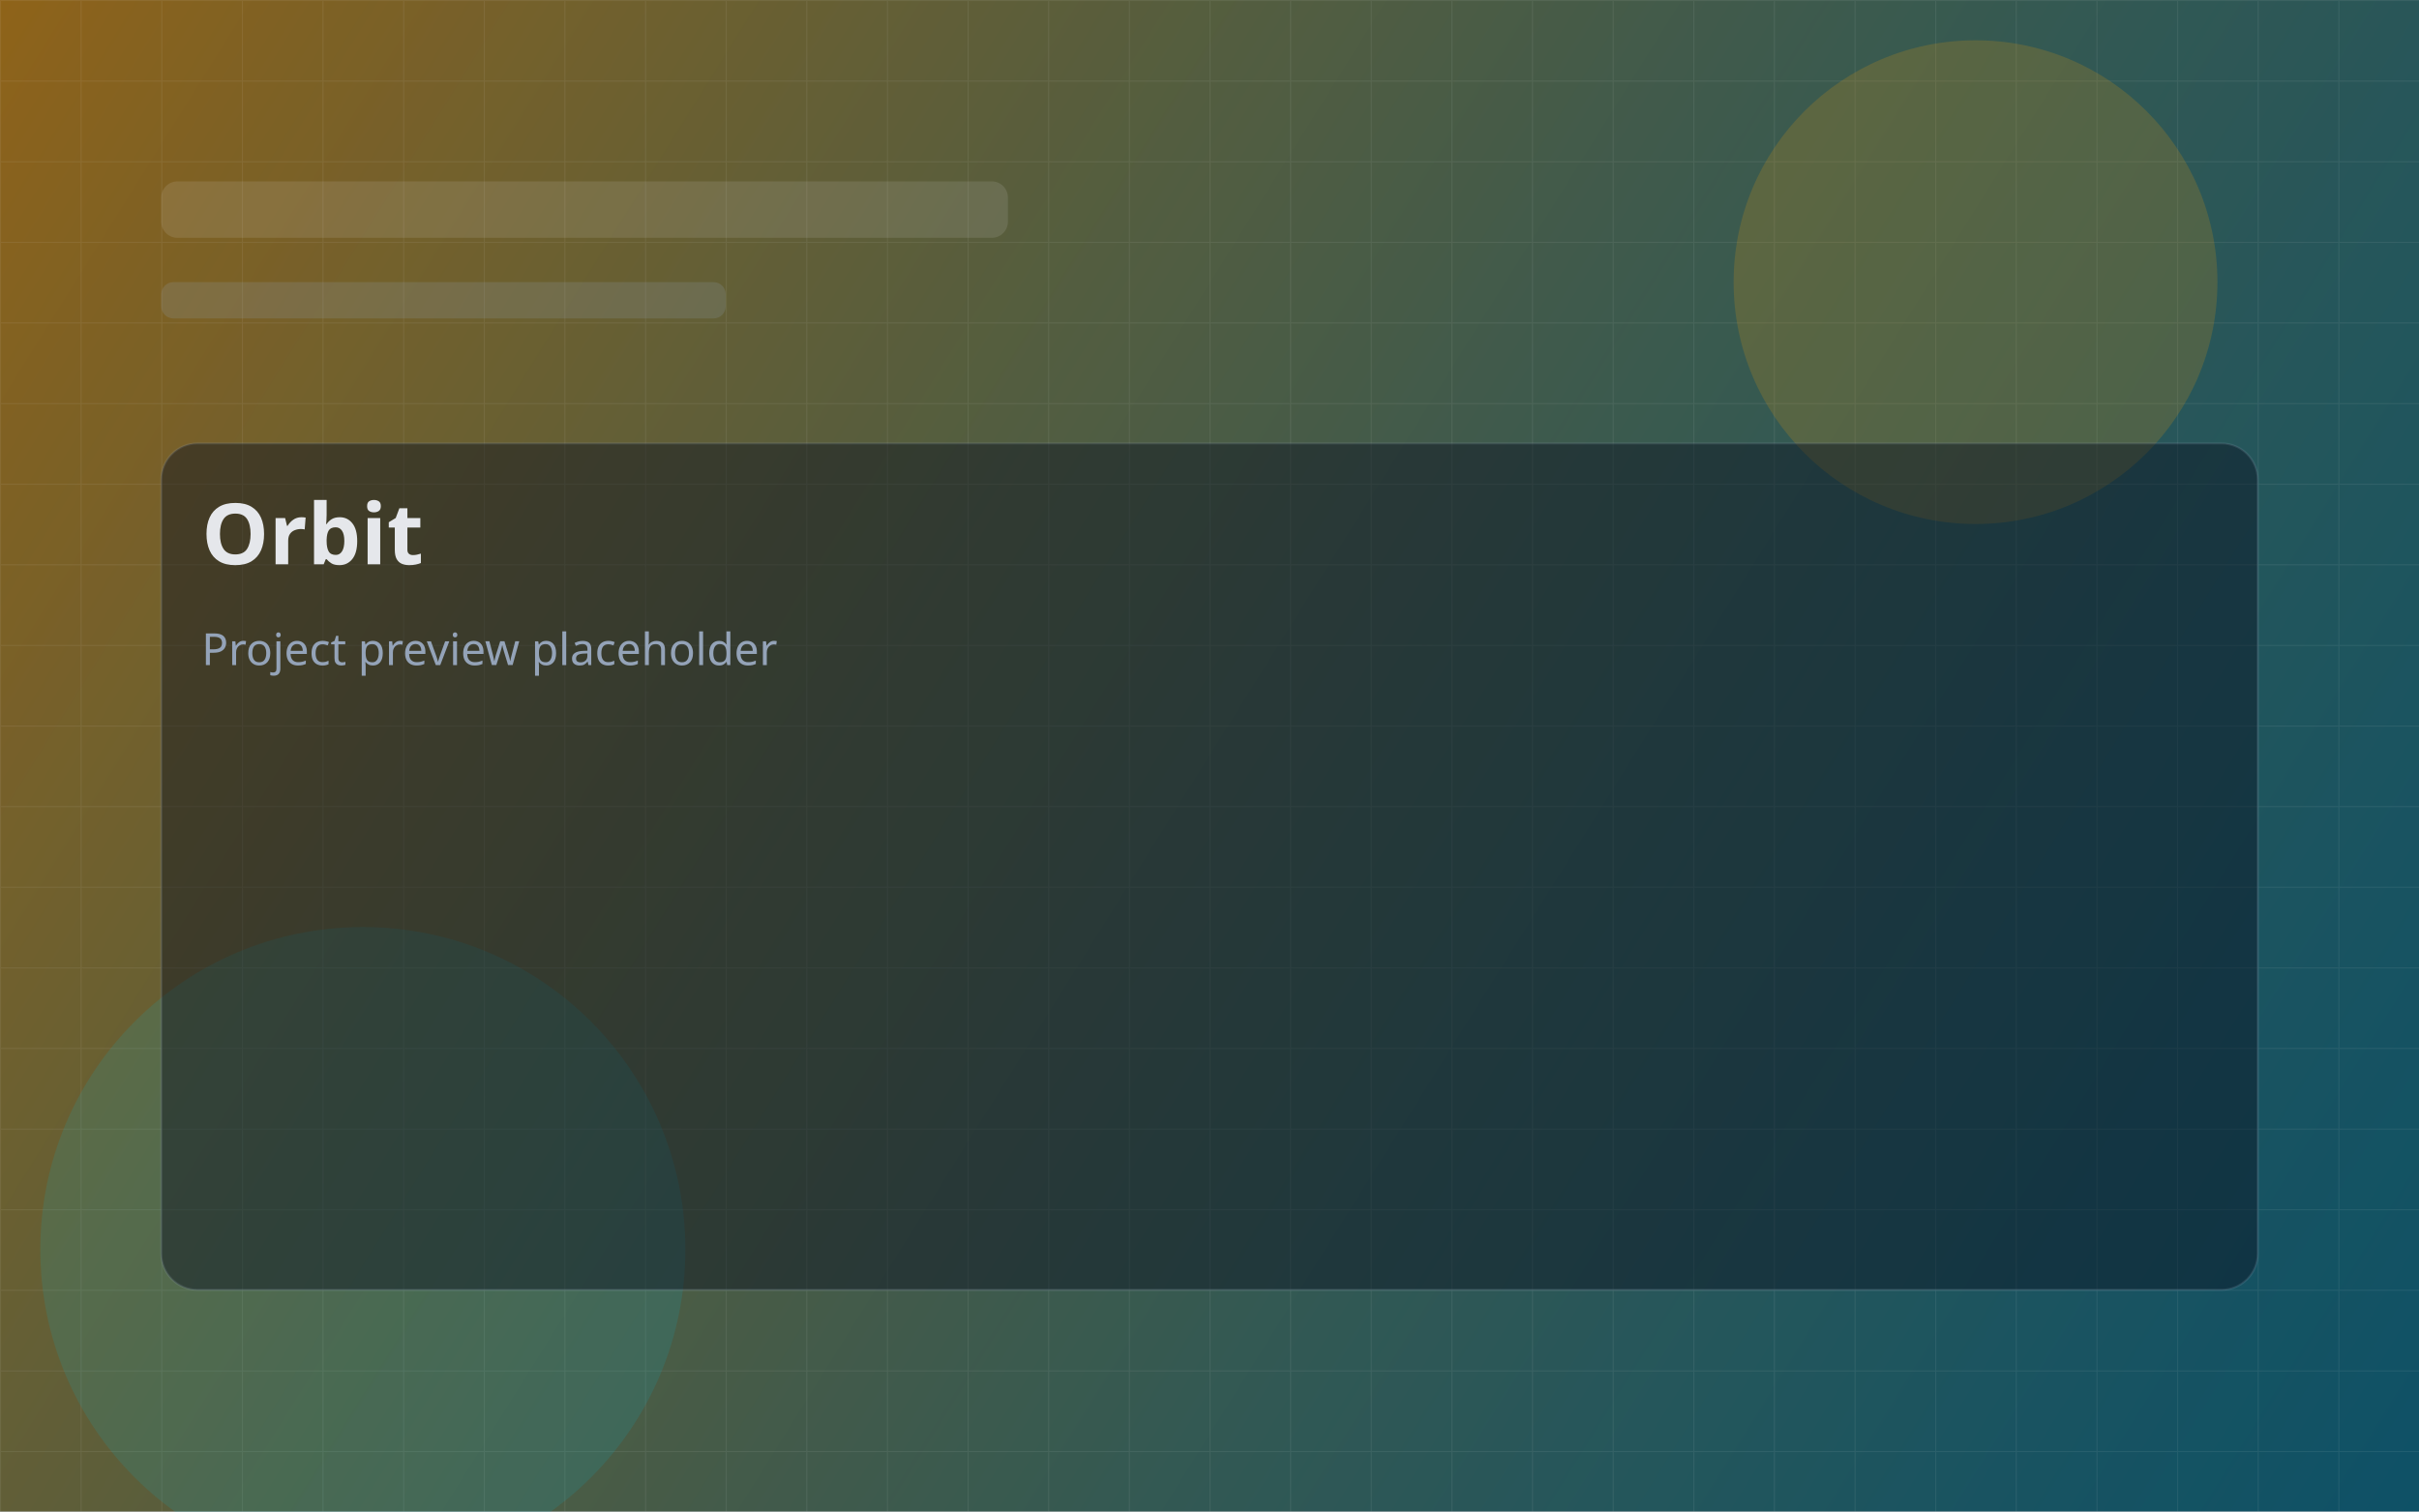
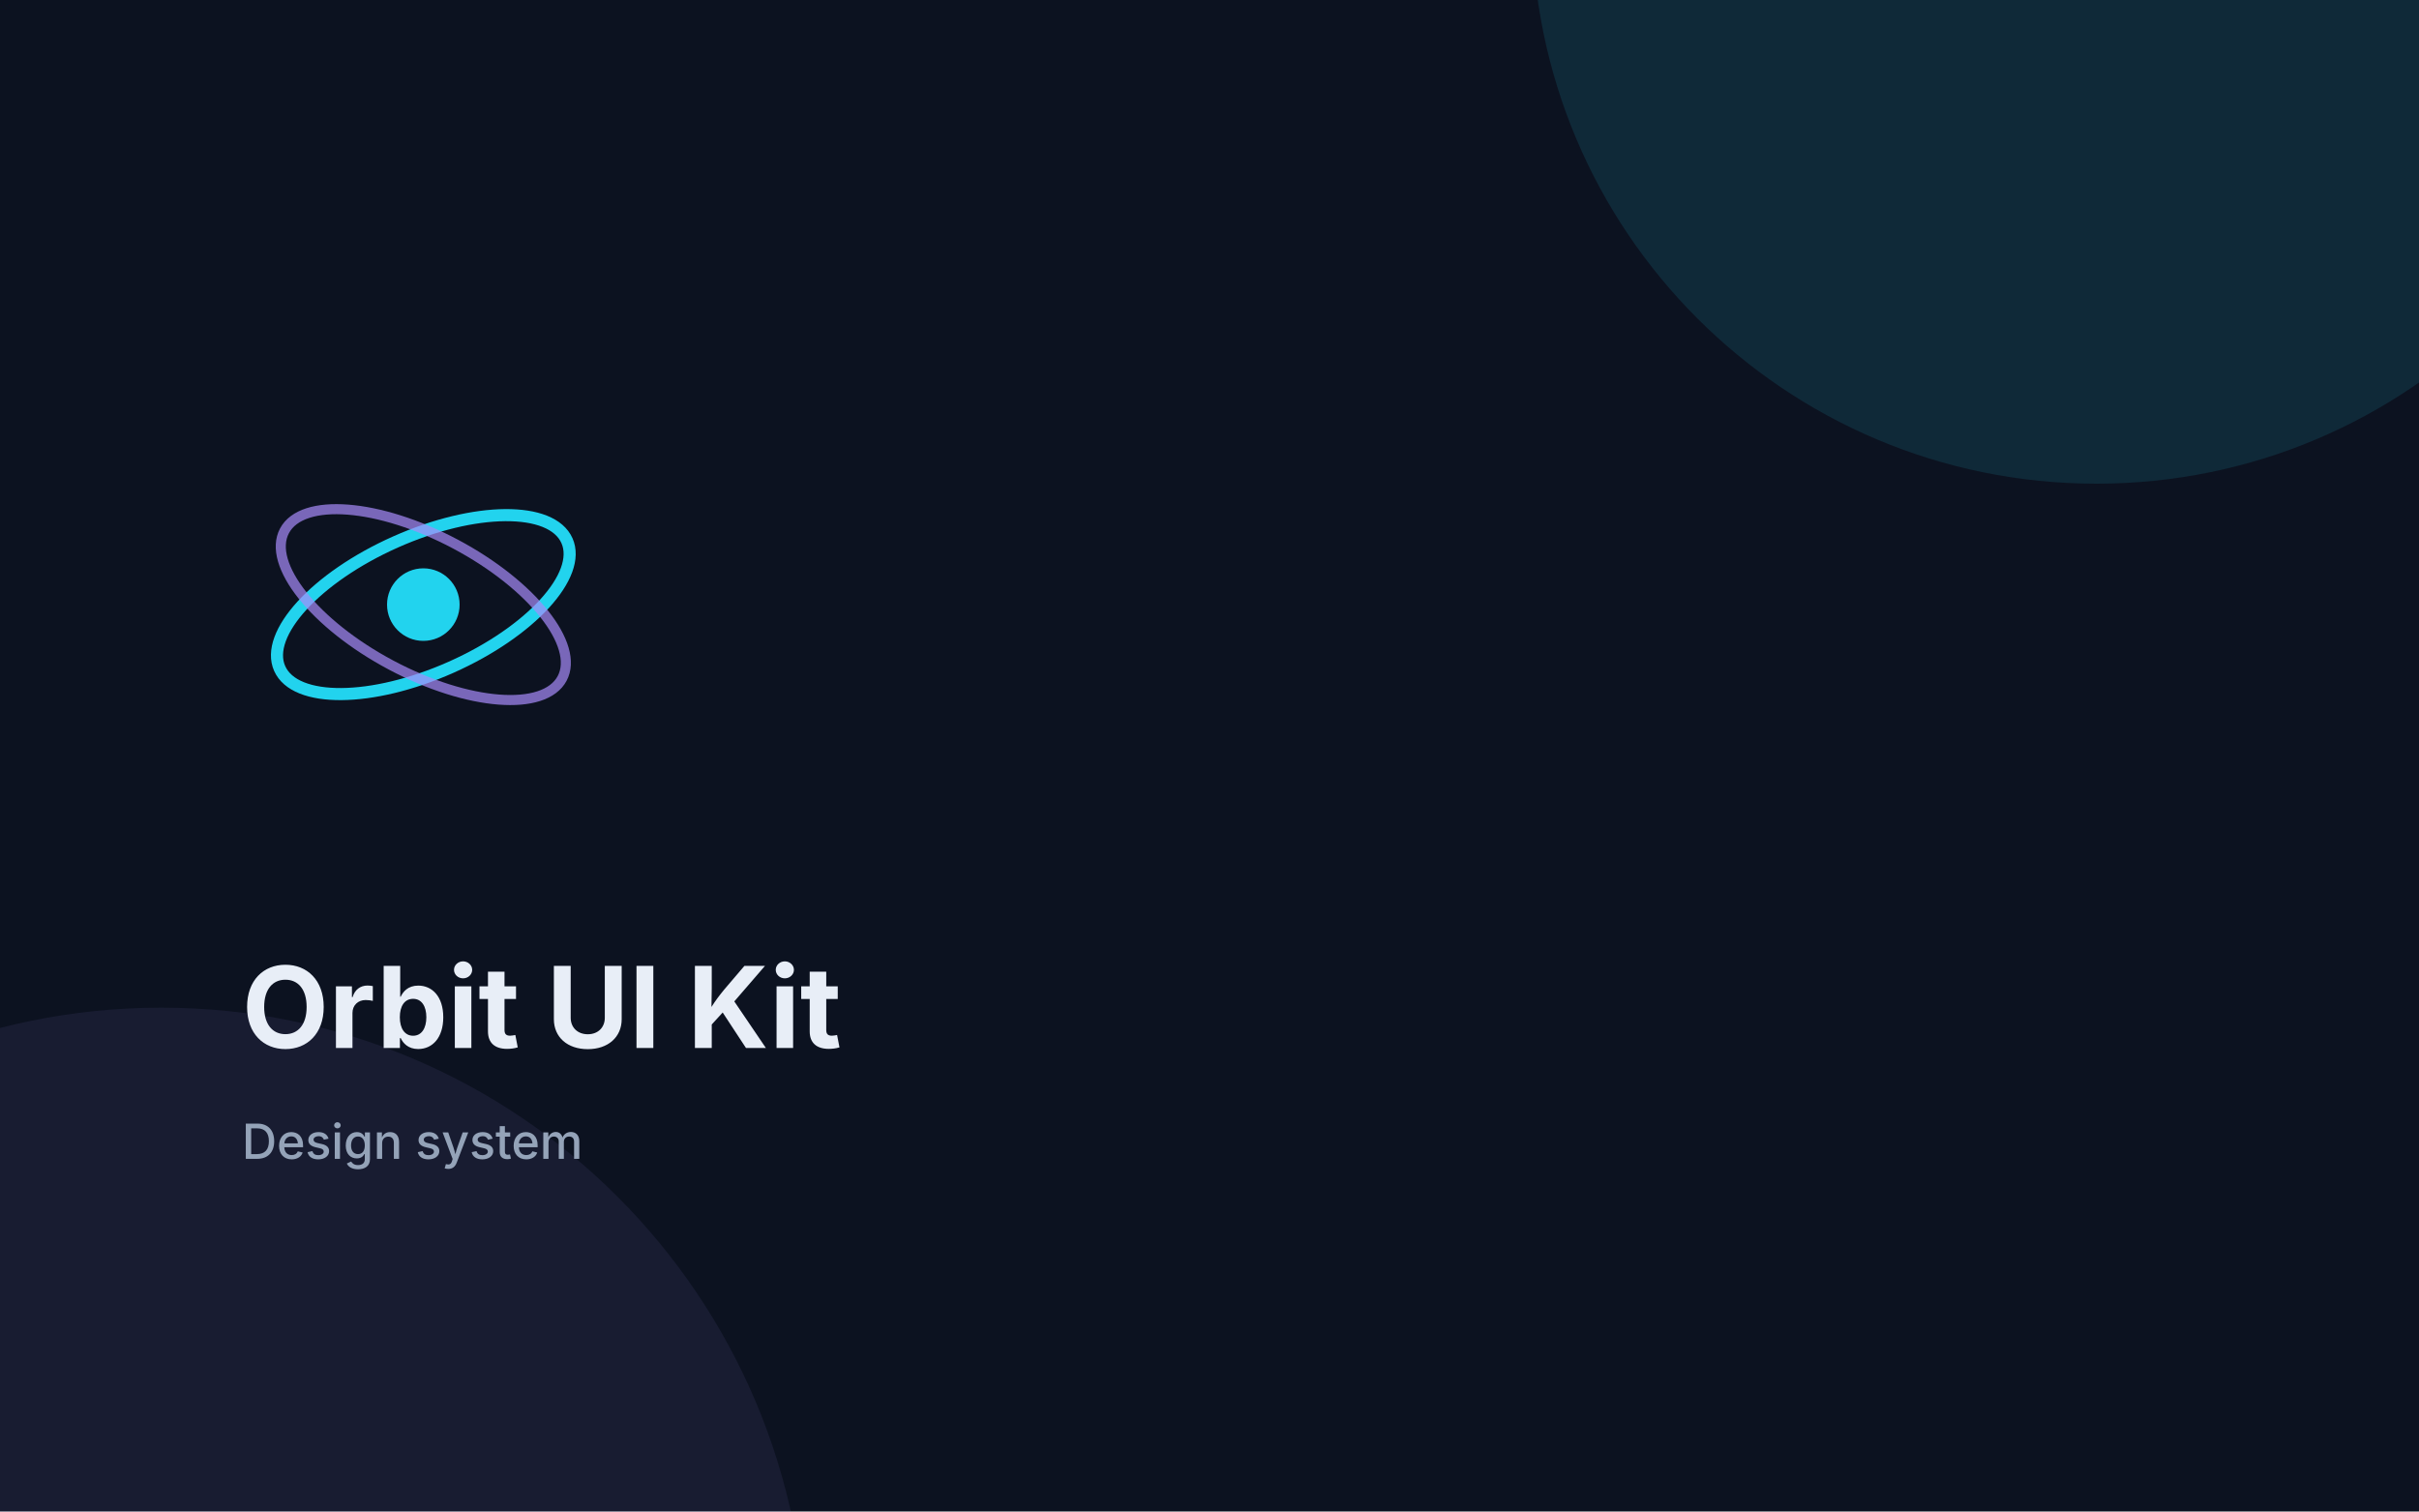
<svg xmlns="http://www.w3.org/2000/svg" width="1200" height="750" viewBox="0 0 1200 750" fill="none">
-   <defs>
-     <linearGradient id="g" x1="0" y1="0" x2="1200" y2="750" gradientUnits="userSpaceOnUse">
-       <stop stop-color="#F59E0B" stop-opacity="0.55" />
-       <stop offset="1" stop-color="#06B6D4" stop-opacity="0.35" />
-     </linearGradient>
-     <pattern id="grid" width="40" height="40" patternUnits="userSpaceOnUse">
-       <path d="M40 0H0V40" stroke="rgba(229,231,235,0.08)" stroke-width="1" />
-     </pattern>
-   </defs>
-   <rect width="1200" height="750" fill="#121A2B" />
-   <rect width="1200" height="750" fill="url(#g)" />
-   <rect width="1200" height="750" fill="url(#grid)" />
-   <circle cx="980" cy="140" r="120" fill="#F59E0B" fill-opacity="0.18" />
-   <circle cx="180" cy="620" r="160" fill="#06B6D4" fill-opacity="0.14" />
-   <rect x="80" y="90" width="420" height="28" rx="8" fill="rgba(229,231,235,0.12)" />
-   <rect x="80" y="140" width="280" height="18" rx="6" fill="rgba(148,163,184,0.2)" />
-   <rect x="80" y="220" width="1040" height="420" rx="18" fill="rgba(11,16,32,0.45)" stroke="rgba(148,163,184,0.18)" />
-   <text x="100" y="280" fill="#E5E7EB" font-family="ui-sans-serif,system-ui" font-size="42" font-weight="600">Orbit</text>
-   <text x="100" y="330" fill="#94A3B8" font-family="ui-sans-serif,system-ui" font-size="22">Project preview placeholder</text>
+   <rect width="1200" height="750" fill="#0C1220" />
+   <circle cx="1040" cy="-40" r="280" fill="#22D3EE" fill-opacity="0.12" />
+   <circle cx="80" cy="820" r="320" fill="#A78BFA" fill-opacity="0.08" />
+   <g transform="translate(120 210)">
+     <ellipse cx="90" cy="90" rx="78" ry="34" stroke="#22D3EE" stroke-width="6" fill="none" transform="rotate(-24 90 90)" />
+     <ellipse cx="90" cy="90" rx="78" ry="34" stroke="#A78BFA" stroke-width="5" fill="none" opacity="0.7" transform="rotate(28 90 90)" />
+     <circle cx="90" cy="90" r="18" fill="#22D3EE" />
+   </g>
+   <text x="120" y="520" fill="#E8EEF7" font-family="ui-sans-serif, system-ui, -apple-system, Segoe UI, sans-serif" font-size="56" font-weight="700">Orbit UI Kit</text>
+   <text x="120" y="575" fill="#94A3B8" font-family="ui-sans-serif, system-ui, -apple-system, Segoe UI, sans-serif" font-size="24" font-weight="500">Design system</text>
</svg>
